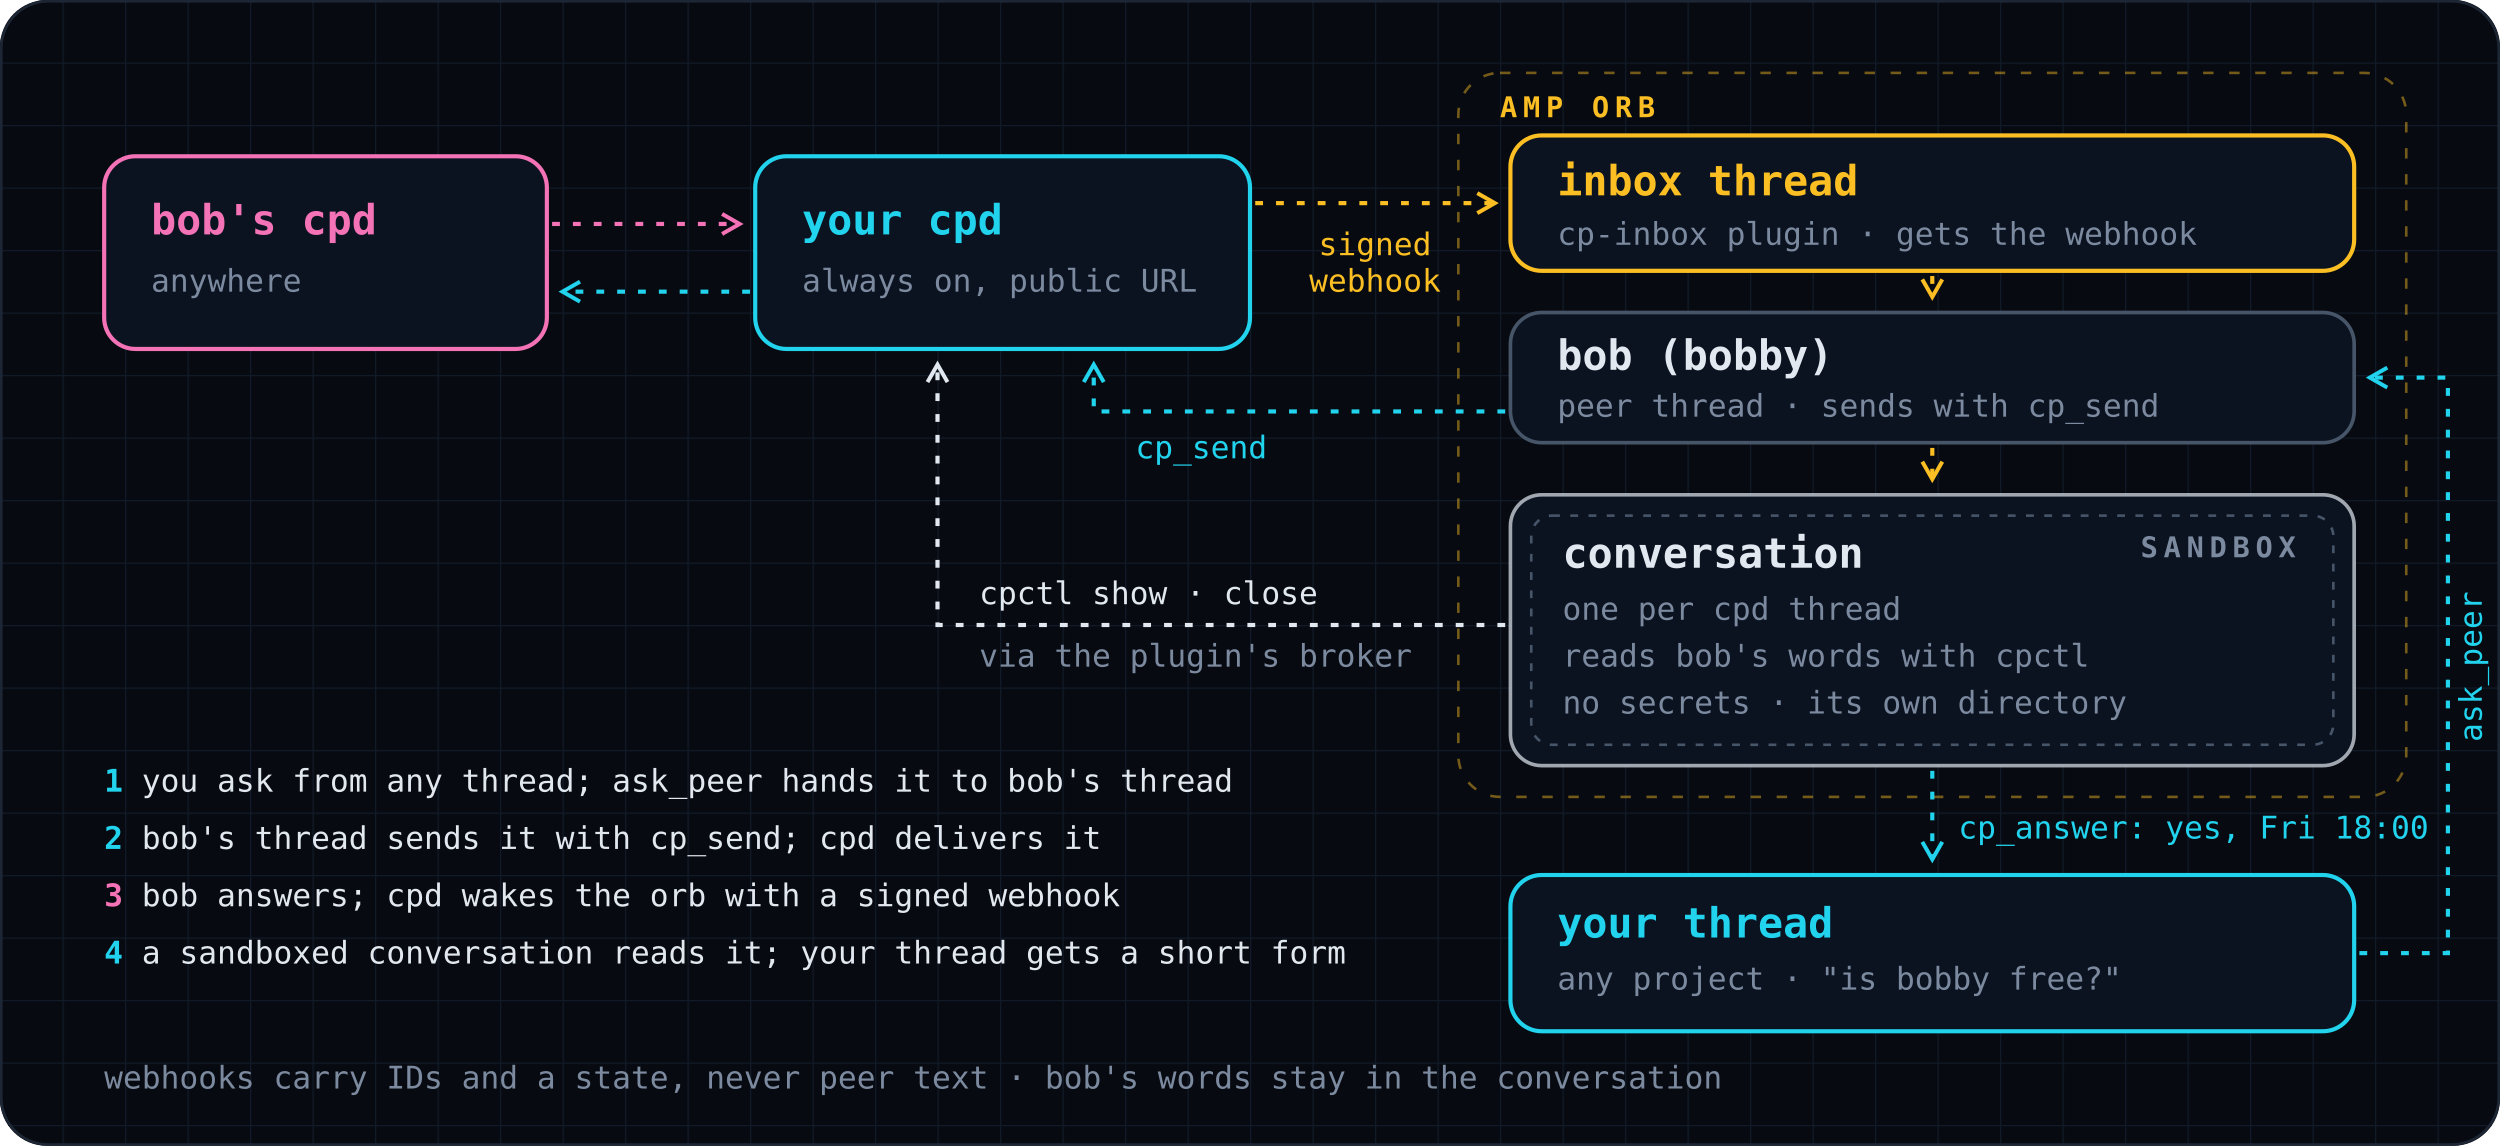
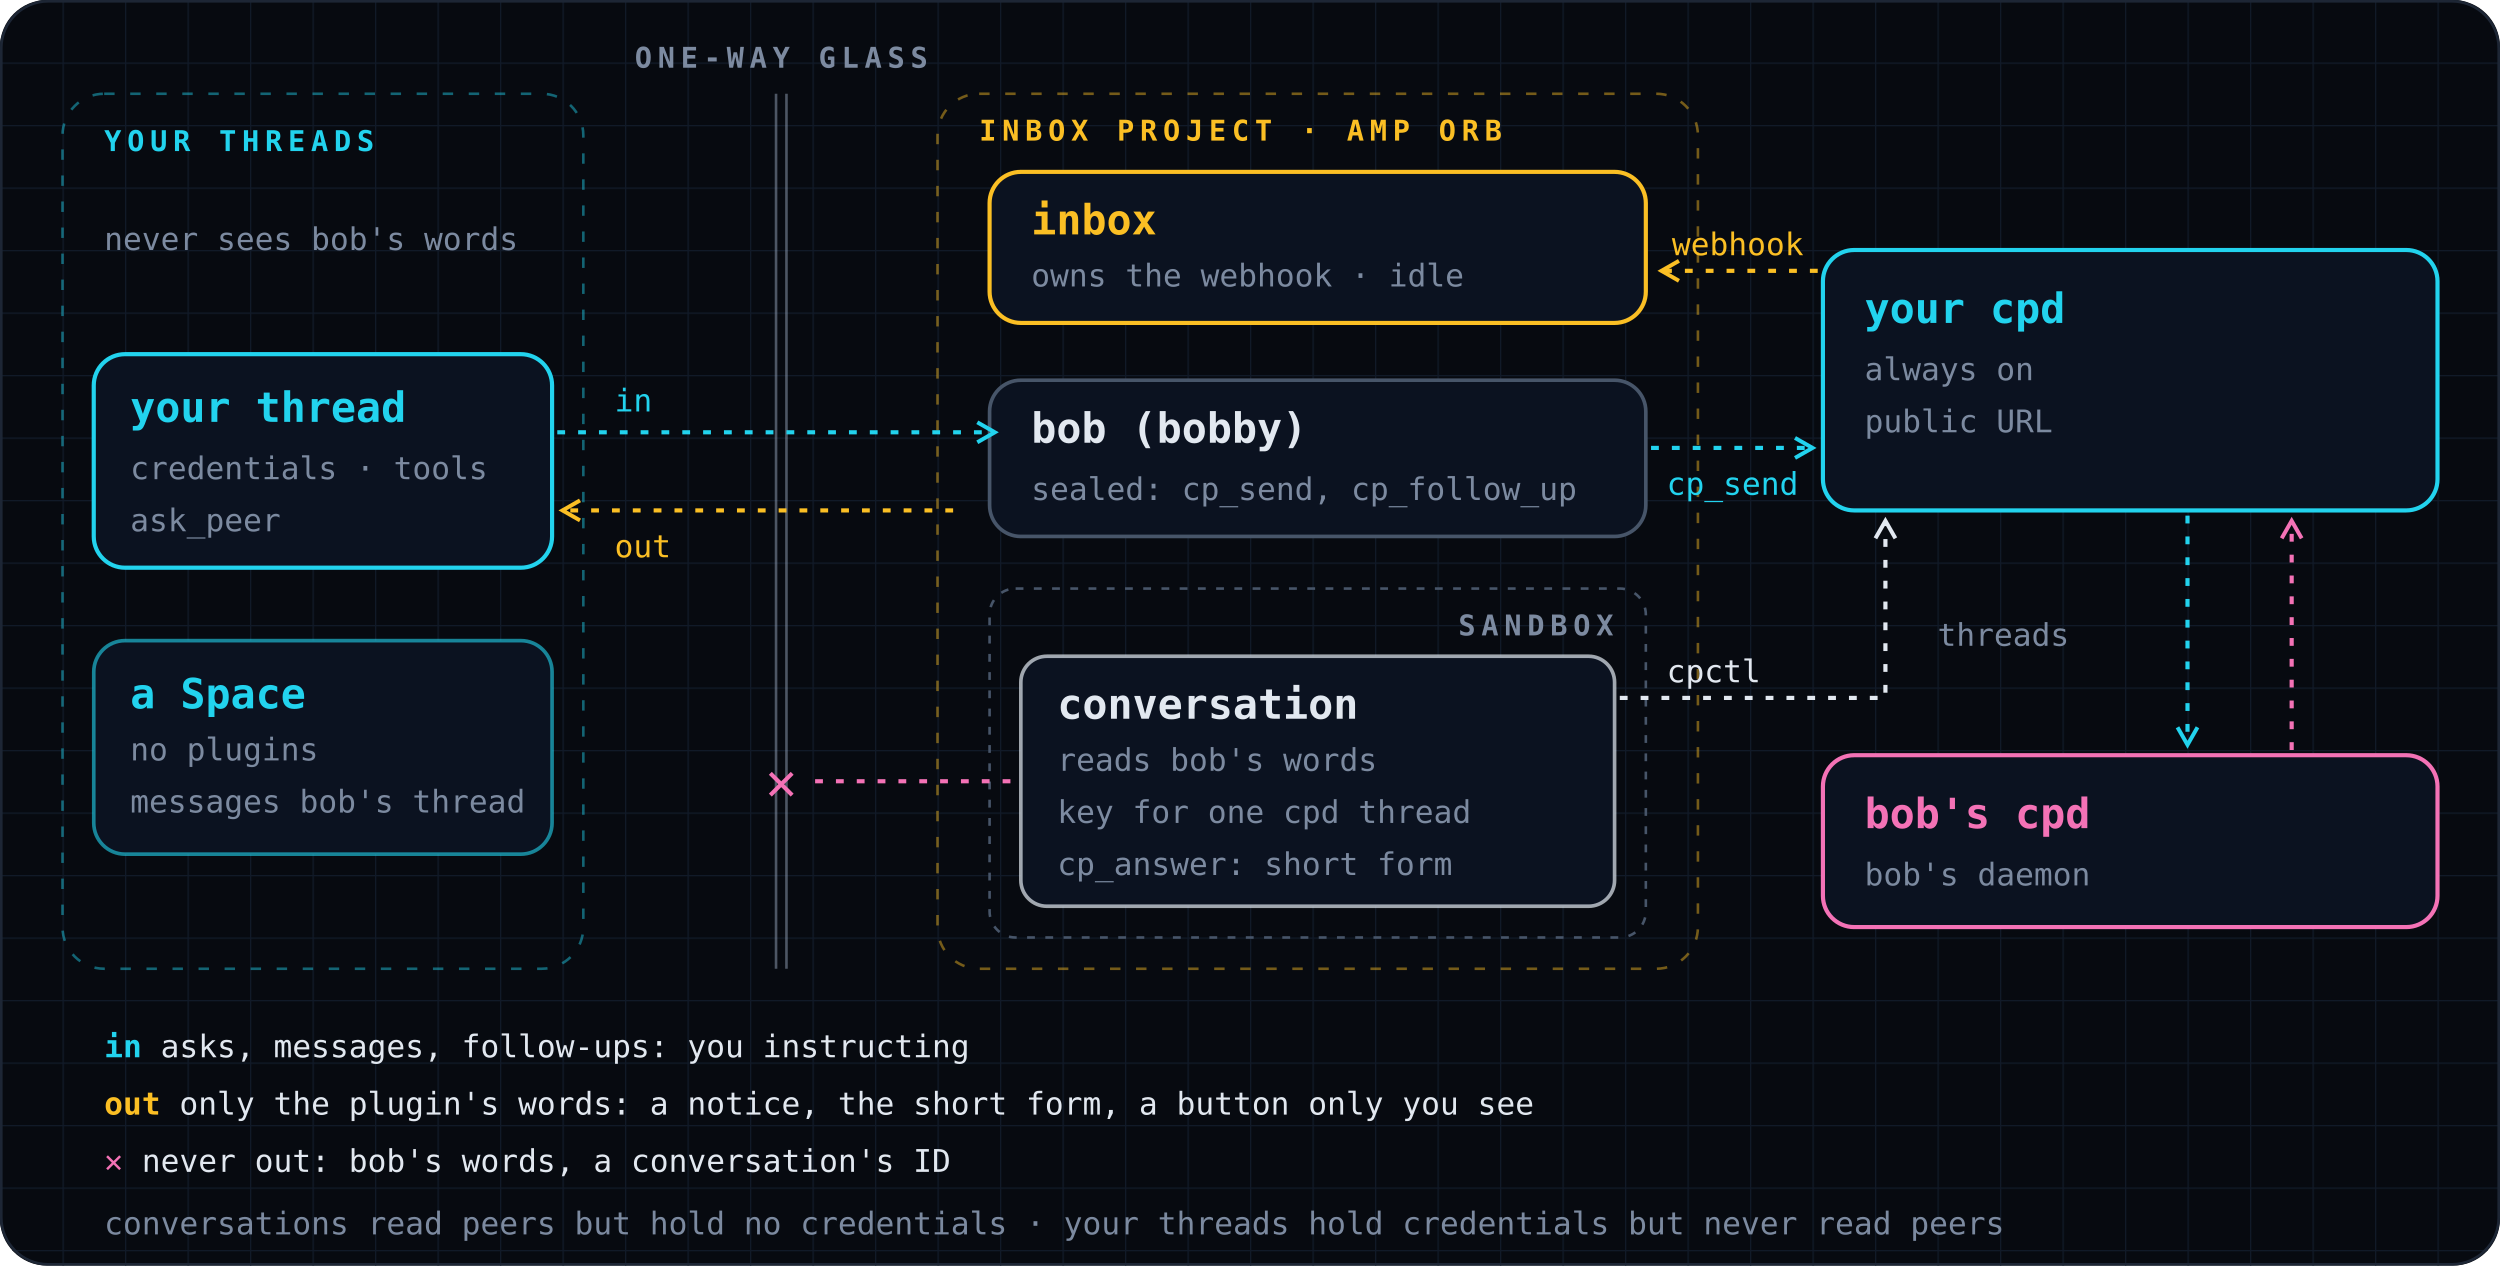
- <svg xmlns="http://www.w3.org/2000/svg" width="960" height="440" viewBox="0 0 960 440" role="img" aria-labelledby="t d">
+ <svg xmlns="http://www.w3.org/2000/svg" width="960" height="486" viewBox="0 0 960 486" role="img" aria-labelledby="t d">
  <defs>
    <pattern id="grid" width="24" height="24" patternUnits="userSpaceOnUse">
      <path d="M24 0H0V24" fill="none" stroke="#111a28" />
    </pattern>
    <marker id="mc" viewBox="0 0 10 10" refX="8" refY="5" markerWidth="6" markerHeight="6" orient="auto">
      <path d="M1 1L8 5L1 9" fill="none" stroke="#22d3ee" stroke-width="1.6" />
    </marker>
    <marker id="mp" viewBox="0 0 10 10" refX="8" refY="5" markerWidth="6" markerHeight="6" orient="auto">
      <path d="M1 1L8 5L1 9" fill="none" stroke="#f472b6" stroke-width="1.6" />
    </marker>
    <marker id="ma" viewBox="0 0 10 10" refX="8" refY="5" markerWidth="6" markerHeight="6" orient="auto">
      <path d="M1 1L8 5L1 9" fill="none" stroke="#fbbf24" stroke-width="1.6" />
    </marker>
    <marker id="mw" viewBox="0 0 10 10" refX="8" refY="5" markerWidth="6" markerHeight="6" orient="auto">
      <path d="M1 1L8 5L1 9" fill="none" stroke="#e2e8f0" stroke-width="1.6" />
    </marker>
  </defs>
  <style>
  text{font-family:ui-monospace,SFMono-Regular,Menlo,Consolas,"DejaVu Sans Mono",monospace;fill:#e2e8f0}
  .h{font-size:16px;font-weight:700}.s{font-size:12px;fill:#7c8aa0}.e{font-size:12px}
  .xs{font-size:11px;fill:#7c8aa0;letter-spacing:.2em;font-weight:700}
  .c{fill:#22d3ee}.p{fill:#f472b6}.a{fill:#fbbf24}
  .box{fill:#0b1220}
  .f{fill:none;stroke-width:1.6;stroke-dasharray:3 5}
  .m{animation:march 1.2s linear infinite}
  @keyframes march{to{stroke-dashoffset:-16}}
-   .an{animation-duration:8s;animation-iteration-count:infinite;animation-timing-function:ease-in-out}
-   @keyframes s1{0%,22%{opacity:1}26%,96%{opacity:.25}100%{opacity:1}}
-   @keyframes s2{0%,22%{opacity:.25}26%,47%{opacity:1}51%,100%{opacity:.25}}
-   @keyframes s3{0%,47%{opacity:.25}51%,72%{opacity:1}76%,100%{opacity:.25}}
-   @keyframes s4{0%,72%{opacity:.25}76%,96%{opacity:1}100%{opacity:.25}}
-   @media (prefers-reduced-motion:reduce){.an,.m{animation:none!important}}
+   .pk{opacity:0;animation-duration:10s;animation-iteration-count:infinite;animation-timing-function:ease-in-out}
+   @keyframes p1{0%{opacity:0;transform:translateX(0)}2%{opacity:1}12%{opacity:1;transform:translateX(166px)}14%,100%{opacity:0;transform:translateX(166px)}}
+   @keyframes p2{0%,13%{opacity:0;transform:translateX(0)}15%{opacity:1}22%{opacity:1;transform:translateX(54px)}24%,100%{opacity:0;transform:translateX(54px)}}
+   @keyframes p3{0%,23%{opacity:0;transform:translateY(0)}25%{opacity:1}33%{opacity:1;transform:translateY(82px)}35%,100%{opacity:0;transform:translateY(82px)}}
+   @keyframes p4{0%,37%{opacity:0;transform:translateY(0)}39%{opacity:1}47%{opacity:1;transform:translateY(-82px)}49%,100%{opacity:0;transform:translateY(-82px)}}
+   @keyframes p5{0%,49%{opacity:0;transform:translateX(0)}51%{opacity:1}57%{opacity:1;transform:translateX(-56px)}59%,100%{opacity:0;transform:translateX(-56px)}}
+   @keyframes p6{0%,61%{opacity:0;transform:translateX(0)}63%{opacity:1}71%{opacity:1;transform:translateX(-76px)}73%,100%{opacity:0;transform:translateX(-76px)}}
+   @keyframes p7{0%,79%{opacity:0;transform:translateX(0)}81%{opacity:1}93%{opacity:1;transform:translateX(-148px)}95%,100%{opacity:0;transform:translateX(-148px)}}
+   @keyframes rd{0%,57%{stroke-opacity:.7}60%,64%{stroke-opacity:1;stroke:#f472b6}68%,100%{stroke-opacity:.7}}
+   @keyframes no{0%,71%{opacity:.55}73%,77%{opacity:1}81%,100%{opacity:.55}}
+   .rd{animation:rd 10s ease-in-out infinite}.no{animation:no 10s ease-in-out infinite}
+   @media (prefers-reduced-motion:reduce){.m,.pk,.rd,.no{animation:none!important}}
</style>
-   <rect width="960" height="440" rx="18" fill="#070a10" />
-   <rect width="960" height="440" rx="18" fill="url(#grid)" />
-   <rect x=".5" y=".5" width="959" height="439" rx="18" fill="none" stroke="#1d2635" />
-   <rect x="40" y="60" width="170" height="74" rx="12" class="box" stroke="#f472b6" stroke-width="1.6" />
-   <text x="58" y="90" class="h p">bob's cpd</text>
-   <text x="58" y="112" class="s">anywhere</text>
-   <rect x="290" y="60" width="190" height="74" rx="12" class="box" stroke="#22d3ee" stroke-width="1.6" />
-   <text x="308" y="90" class="h c">your cpd</text>
-   <text x="308" y="112" class="s">always on, public URL</text>
-   <rect x="560" y="28" width="364" height="278" rx="16" fill="none" stroke="#fbbf24" stroke-opacity=".45" stroke-dasharray="4 6" />
-   <text x="576" y="45" class="xs a">AMP ORB</text>
-   <rect x="580" y="52" width="324" height="52" rx="12" class="box" stroke="#fbbf24" stroke-width="1.6" />
-   <text x="598" y="75" class="h a">inbox thread</text>
-   <text x="598" y="94" class="s">cp-inbox plugin · gets the webhook</text>
-   <rect x="580" y="120" width="324" height="50" rx="12" class="box" stroke="#475569" stroke-width="1.4" />
-   <text x="598" y="142" class="h">bob (bobby)</text>
-   <text x="598" y="160" class="s">peer thread · sends with cp_send</text>
-   <rect x="580" y="190" width="324" height="104" rx="12" class="box" stroke="#e2e8f0" stroke-opacity=".7" stroke-width="1.4" />
-   <rect x="588" y="198" width="308" height="88" rx="8" fill="none" stroke="#475569" stroke-dasharray="3 4" />
-   <text x="822" y="214" class="xs">SANDBOX</text>
-   <text x="600" y="218" class="h">conversation</text>
-   <text x="600" y="238" class="s">one per cpd thread</text>
-   <text x="600" y="256" class="s">reads bob's words with cpctl</text>
-   <text x="600" y="274" class="s">no secrets · its own directory</text>
-   <rect x="580" y="336" width="324" height="60" rx="12" class="box" stroke="#22d3ee" stroke-width="1.6" />
-   <text x="598" y="360" class="h c">your thread</text>
-   <text x="598" y="380" class="s">any project · "is bobby free?"</text>
-   <g class="an" style="animation-name:s1">
-     <path d="M906 366H940V145H910" class="f m" stroke="#22d3ee" marker-end="url(#mc)" />
-     <text transform="translate(953 256) rotate(-90)" class="e c" text-anchor="middle">ask_peer</text>
+   <rect width="960" height="486" rx="18" fill="#070a10" />
+   <rect width="960" height="486" rx="18" fill="url(#grid)" />
+   <rect x=".5" y=".5" width="959" height="485" rx="18" fill="none" stroke="#1d2635" />
+   <rect x="24" y="36" width="200" height="336" rx="16" fill="none" stroke="#22d3ee" stroke-opacity=".45" stroke-dasharray="4 6" />
+   <text x="40" y="58" class="xs c">YOUR THREADS</text>
+   <rect x="36" y="136" width="176" height="82" rx="12" class="box" stroke="#22d3ee" stroke-width="1.6" />
+   <text x="50" y="162" class="h c">your thread</text>
+   <text x="50" y="184" class="s">credentials · tools</text>
+   <text x="50" y="204" class="s">ask_peer</text>
+   <rect x="36" y="246" width="176" height="82" rx="12" class="box" stroke="#22d3ee" stroke-opacity=".6" stroke-width="1.4" />
+   <text x="50" y="272" class="h c">a Space</text>
+   <text x="50" y="292" class="s">no plugins</text>
+   <text x="50" y="312" class="s">messages bob's thread</text>
+   <text x="40" y="96" class="s">never sees bob's words</text>
+   <text x="300" y="26" class="xs" text-anchor="middle">ONE-WAY GLASS</text>
+   <path d="M298 36V372M302 36V372" stroke="#94a3b8" stroke-opacity=".5" />
+   <rect x="360" y="36" width="292" height="336" rx="16" fill="none" stroke="#fbbf24" stroke-opacity=".45" stroke-dasharray="4 6" />
+   <text x="376" y="54" class="xs a">INBOX PROJECT · AMP ORB</text>
+   <rect x="380" y="66" width="252" height="58" rx="12" class="box" stroke="#fbbf24" stroke-width="1.6" />
+   <text x="396" y="90" class="h a">inbox</text>
+   <text x="396" y="110" class="s">owns the webhook · idle</text>
+   <rect x="380" y="146" width="252" height="60" rx="12" class="box" stroke="#475569" stroke-width="1.4" />
+   <text x="396" y="170" class="h">bob (bobby)</text>
+   <text x="396" y="192" class="s">sealed: cp_send, cp_follow_up</text>
+   <rect x="380" y="226" width="252" height="134" rx="10" fill="none" stroke="#475569" stroke-dasharray="3 4" />
+   <text x="560" y="244" class="xs">SANDBOX</text>
+   <rect x="392" y="252" width="228" height="96" rx="10" class="box rd" stroke="#e2e8f0" stroke-opacity=".7" stroke-width="1.4" />
+   <text x="406" y="276" class="h">conversation</text>
+   <text x="406" y="296" class="s">reads bob's words</text>
+   <text x="406" y="316" class="s">key for one cpd thread</text>
+   <text x="406" y="336" class="s">cp_answer: short form</text>
+   <rect x="700" y="96" width="236" height="100" rx="12" class="box" stroke="#22d3ee" stroke-width="1.6" />
+   <text x="716" y="124" class="h c">your cpd</text>
+   <text x="716" y="146" class="s">always on</text>
+   <text x="716" y="166" class="s">public URL</text>
+   <rect x="700" y="290" width="236" height="66" rx="12" class="box" stroke="#f472b6" stroke-width="1.6" />
+   <text x="716" y="318" class="h p">bob's cpd</text>
+   <text x="716" y="340" class="s">bob's daemon</text>
+   <path d="M214 166H382" class="f m" stroke="#22d3ee" marker-end="url(#mc)" />
+   <text x="236" y="158" class="e c">in</text>
+   <path d="M366 196H216" class="f m" stroke="#fbbf24" marker-end="url(#ma)" />
+   <text x="236" y="214" class="e a">out</text>
+   <path d="M388 300H308" class="f" stroke="#f472b6" />
+   <text x="300" y="307" class="p no" font-size="20" font-weight="700" text-anchor="middle">✕</text>
+   <path d="M698 104H638" class="f m" stroke="#fbbf24" marker-end="url(#ma)" />
+   <text x="642" y="98" class="e a">webhook</text>
+   <path d="M634 172H696" class="f m" stroke="#22d3ee" marker-end="url(#mc)" />
+   <text x="640" y="190" class="e c">cp_send</text>
+   <path d="M622 268H724V200" class="f m" stroke="#e2e8f0" marker-end="url(#mw)" />
+   <text x="640" y="262" class="e">cpctl</text>
+   <path d="M840 198V286" class="f m" stroke="#22d3ee" marker-end="url(#mc)" />
+   <path d="M880 288V200" class="f m" stroke="#f472b6" marker-end="url(#mp)" />
+   <text x="744" y="248" class="s">threads</text>
+   <circle cx="214" cy="166" r="4" class="pk" fill="#22d3ee" style="animation-name:p1" />
+   <circle cx="636" cy="172" r="4" class="pk" fill="#22d3ee" style="animation-name:p2" />
+   <circle cx="840" cy="200" r="4" class="pk" fill="#22d3ee" style="animation-name:p3" />
+   <circle cx="880" cy="286" r="4" class="pk" fill="#f472b6" style="animation-name:p4" />
+   <circle cx="696" cy="104" r="4" class="pk" fill="#fbbf24" style="animation-name:p5" />
+   <circle cx="386" cy="300" r="4" class="pk" fill="#f472b6" style="animation-name:p6" />
+   <circle cx="366" cy="196" r="4" class="pk" fill="#fbbf24" style="animation-name:p7" />
+   <g font-size="12">
+     <text x="40" y="406">
+       <tspan class="c" font-weight="700">in </tspan>  asks, messages, follow-ups: you instructing</text>
+     <text x="40" y="428">
+       <tspan class="a" font-weight="700">out</tspan>  only the plugin's words: a notice, the short form, a button only you see</text>
+     <text x="40" y="450">
+       <tspan class="p" font-weight="700">✕  </tspan>  never out: bob's words, a conversation's ID</text>
  </g>
-   <g class="an" style="animation-name:s2">
-     <path d="M578 158H420V140" class="f m" stroke="#22d3ee" marker-end="url(#mc)" />
-     <text x="436" y="176" class="e c">cp_send</text>
-     <path d="M288 112H216" class="f m" stroke="#22d3ee" marker-end="url(#mc)" />
-   </g>
-   <g class="an" style="animation-name:s3">
-     <path d="M212 86H284" class="f m" stroke="#f472b6" marker-end="url(#mp)" />
-     <path d="M482 78H574" class="f m" stroke="#fbbf24" marker-end="url(#ma)" />
-     <text x="528" y="98" class="e a" text-anchor="middle">signed</text>
-     <text x="528" y="112" class="e a" text-anchor="middle">webhook</text>
-     <path d="M742 106V114" class="f" stroke="#fbbf24" marker-end="url(#ma)" />
-     <path d="M742 172V184" class="f" stroke="#fbbf24" marker-end="url(#ma)" />
-   </g>
-   <g class="an" style="animation-name:s4">
-     <path d="M578 240H360V140" class="f m" stroke="#e2e8f0" marker-end="url(#mw)" />
-     <text x="376" y="232" class="e">cpctl show · close</text>
-     <text x="376" y="256" class="s">via the plugin's broker</text>
-     <path d="M742 296V330" class="f m" stroke="#22d3ee" marker-end="url(#mc)" />
-     <text x="752" y="322" class="e c">cp_answer: yes, Fri 18:00</text>
-   </g>
-   <g font-size="12">
-     <text x="40" y="304">
-       <tspan class="c" font-weight="700">1</tspan>  you ask from any thread; ask_peer hands it to bob's thread</text>
-     <text x="40" y="326">
-       <tspan class="c" font-weight="700">2</tspan>  bob's thread sends it with cp_send; cpd delivers it</text>
-     <text x="40" y="348">
-       <tspan class="p" font-weight="700">3</tspan>  bob answers; cpd wakes the orb with a signed webhook</text>
-     <text x="40" y="370">
-       <tspan class="c" font-weight="700">4</tspan>  a sandboxed conversation reads it; your thread gets a short form</text>
-   </g>
-   <text x="40" y="418" class="s">webhooks carry IDs and a state, never peer text · bob's words stay in the conversation</text>
+   <text x="40" y="474" class="s">conversations read peers but hold no credentials · your threads hold credentials but never read peers</text>
</svg>
